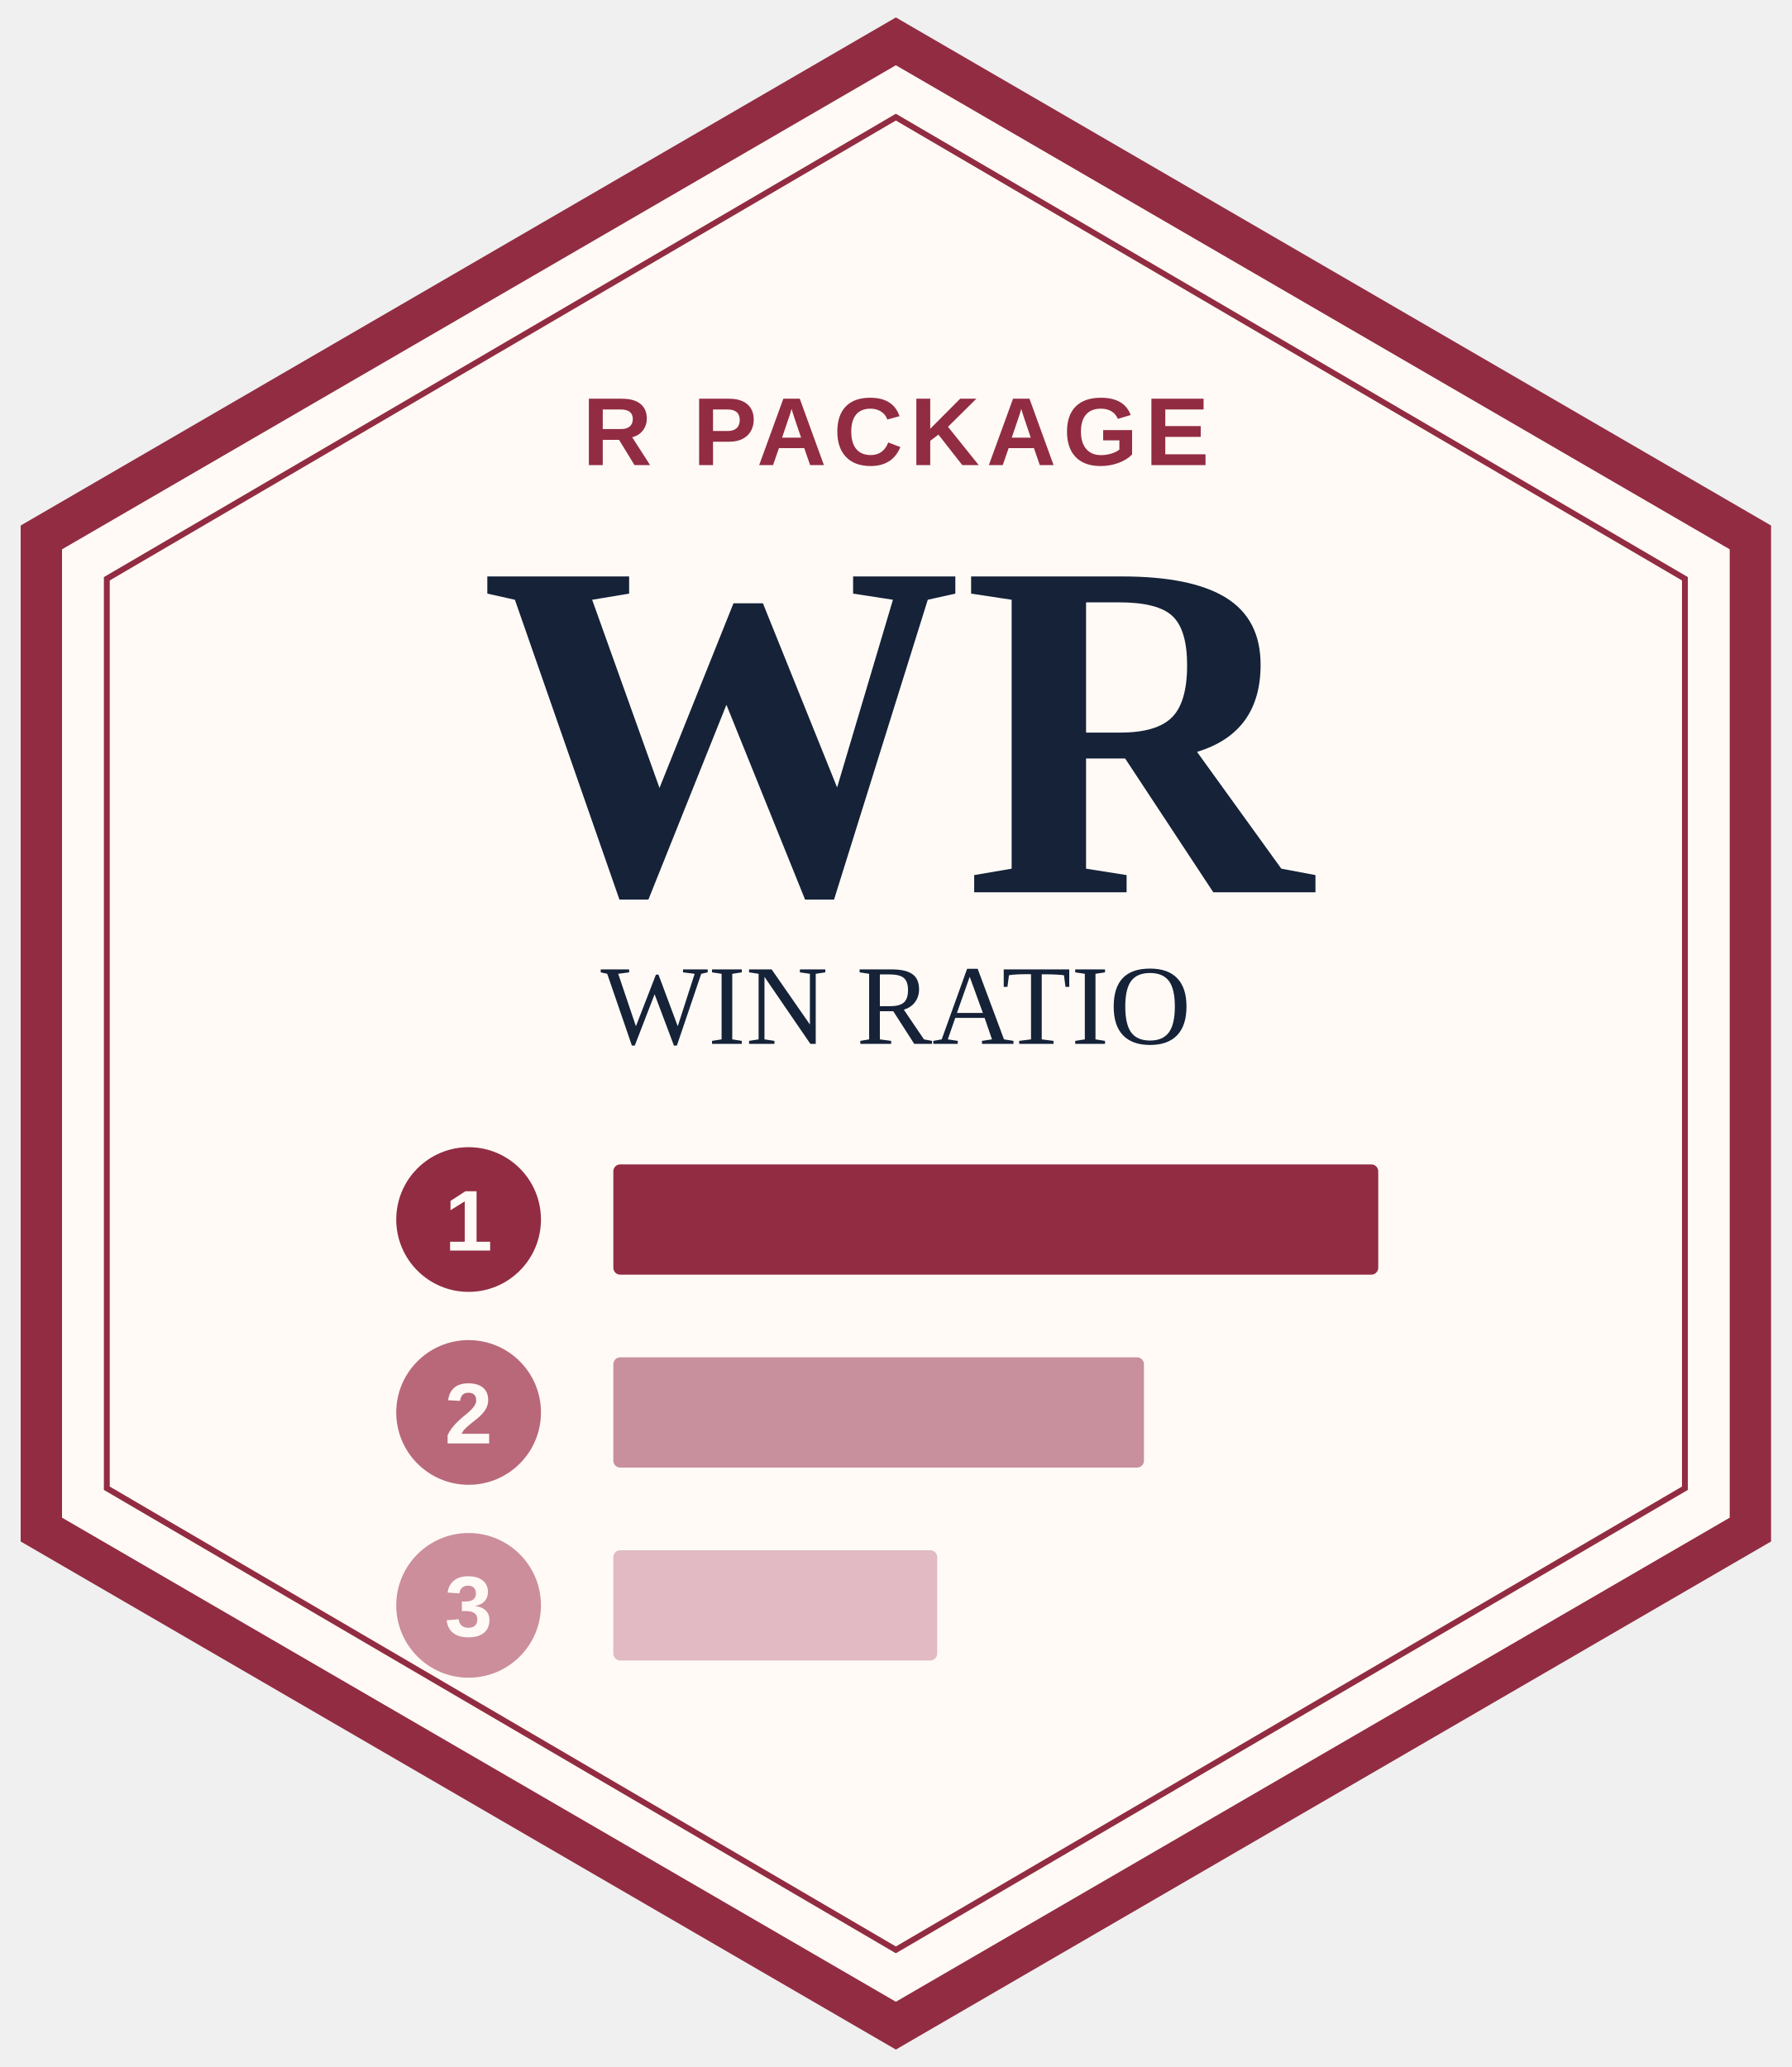
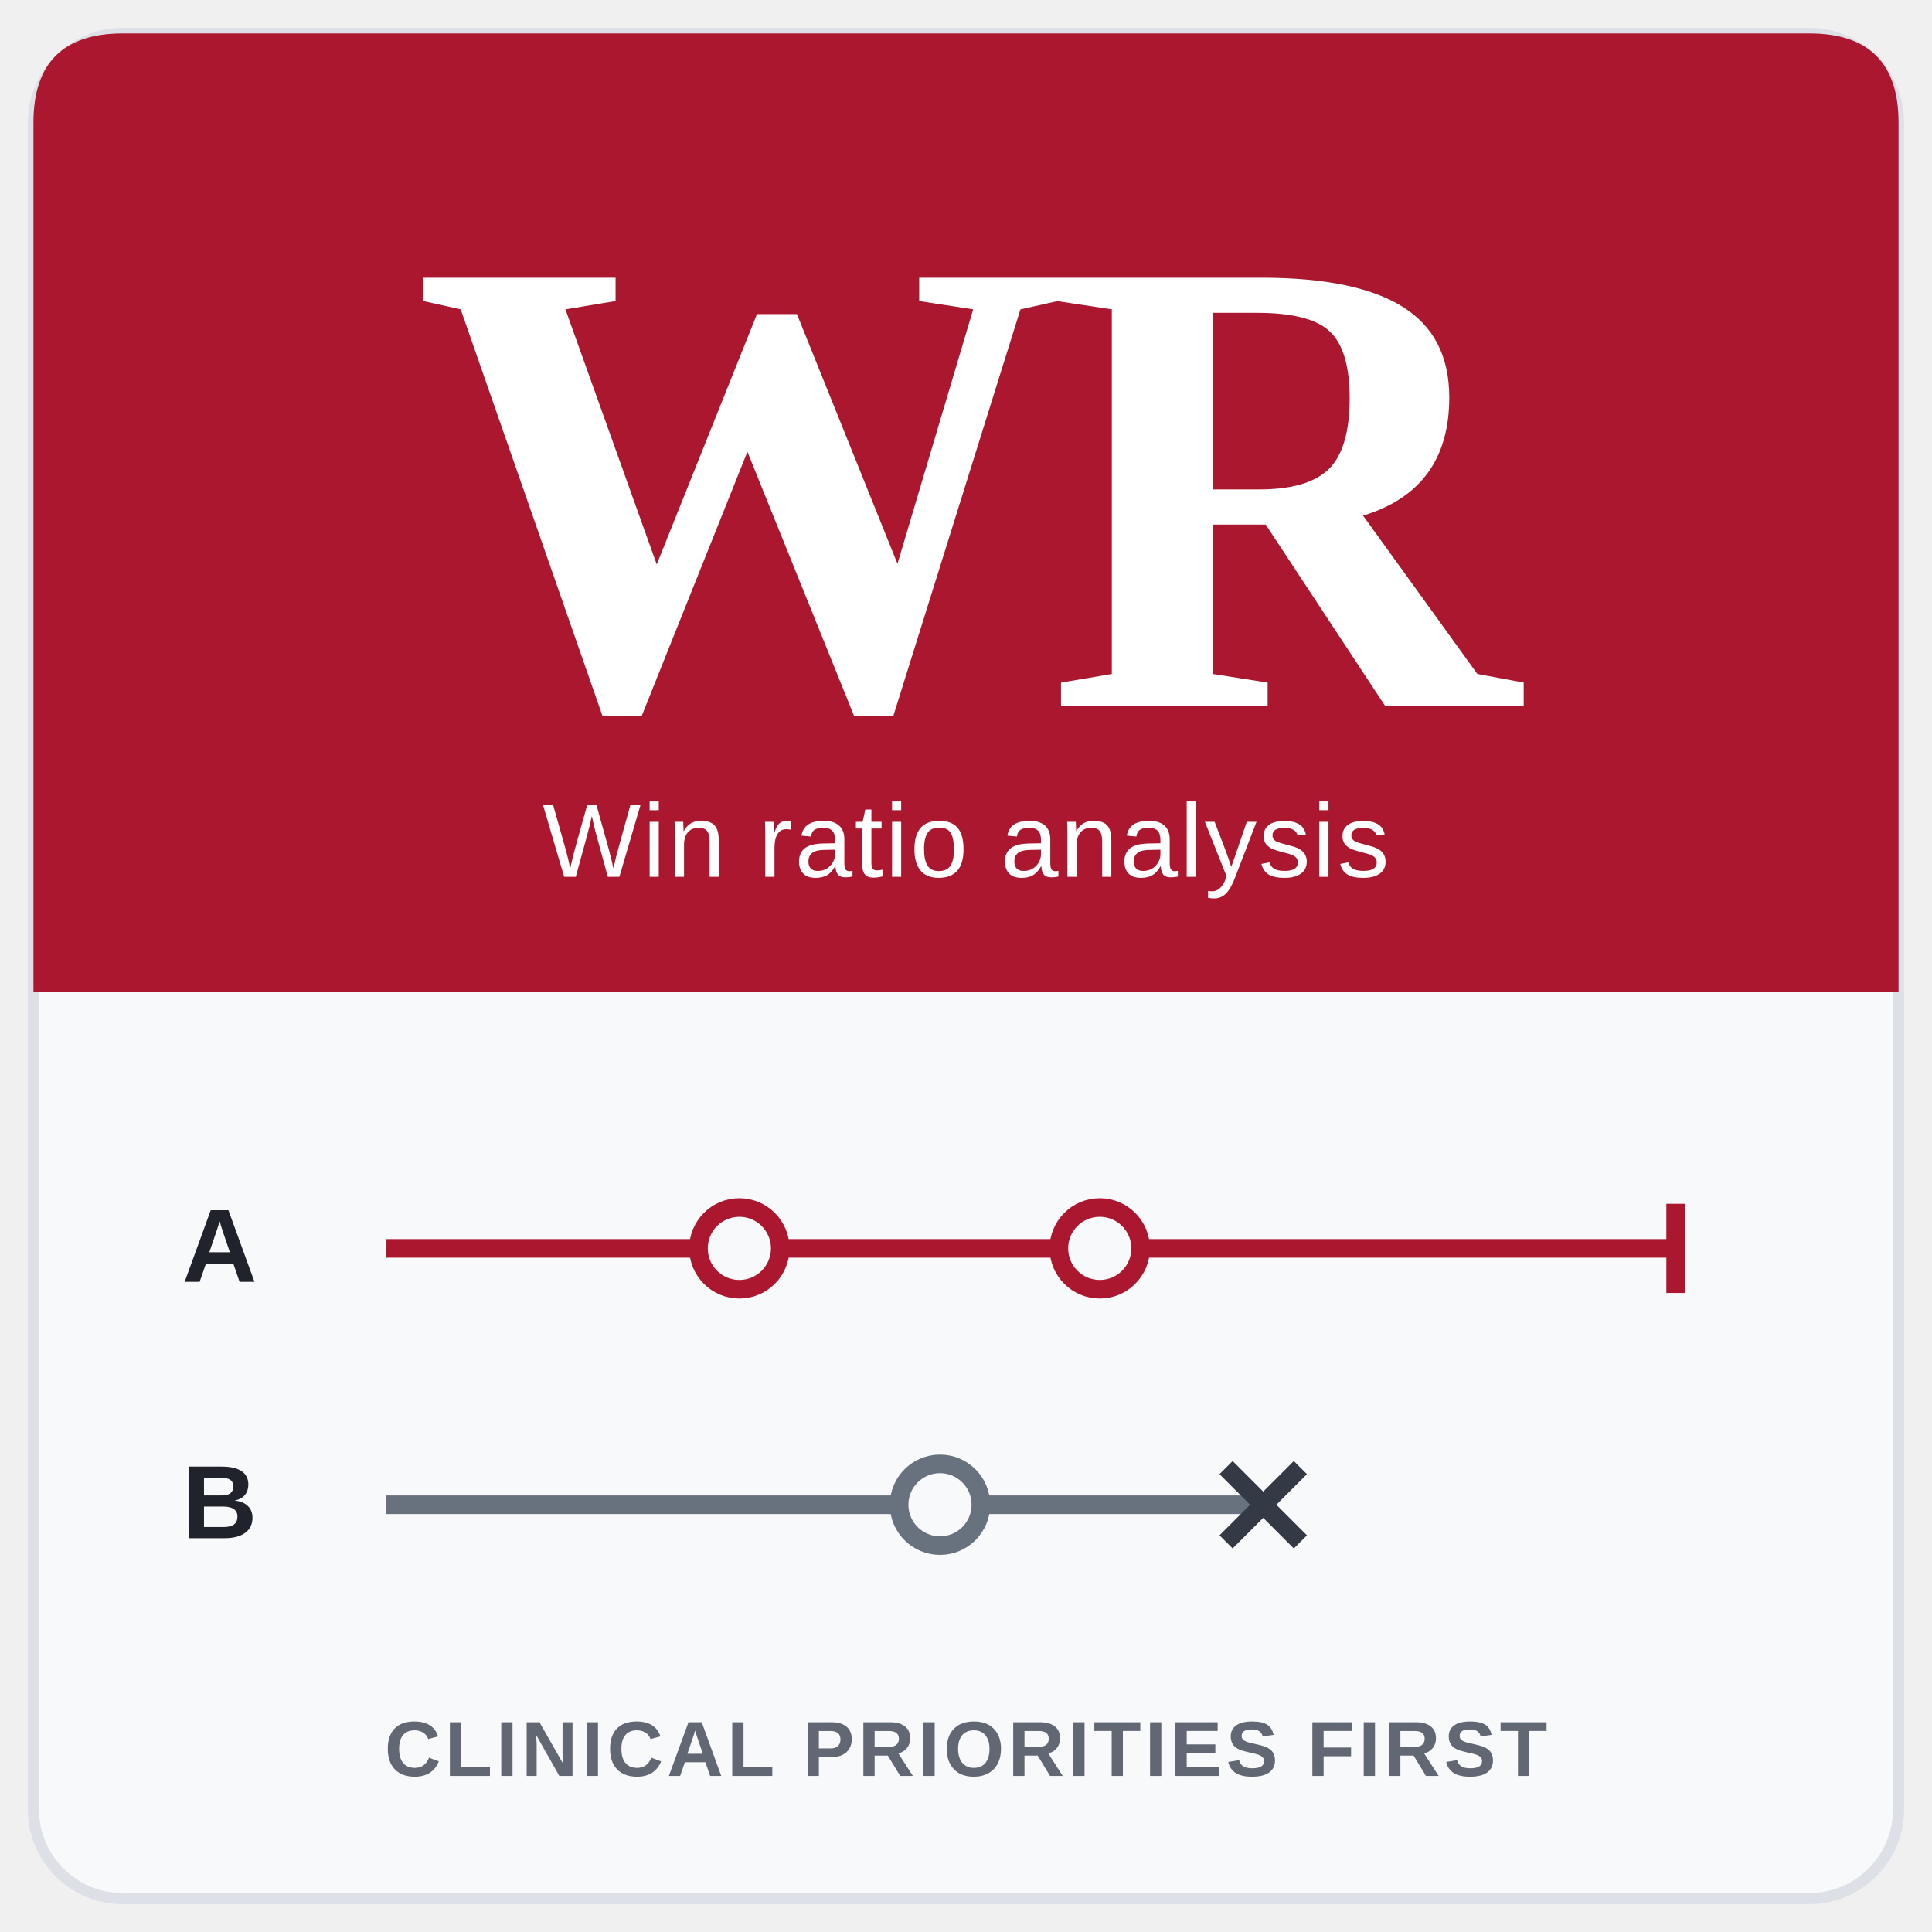
- <svg xmlns="http://www.w3.org/2000/svg" viewBox="0 0 520 600" role="img" aria-labelledby="title desc">
-   <path d="M260 12 508 156v288L260 588 12 444V156Z" fill="#fffaf6" stroke="#922c42" stroke-width="12" />
-   <path d="M260 34 489 168v264L260 566 31 432V168Z" fill="none" stroke="#922c42" stroke-width="1.7" />
-   <text x="260" y="135" text-anchor="middle" fill="#922c42" font-family="Arial,sans-serif" font-size="28" font-weight="700" letter-spacing="2">R PACKAGE</text>
-   <g fill="#152238" text-anchor="middle" font-family="Georgia,'Times New Roman',serif">
-     <text x="260" y="259" font-size="140" font-weight="700">WR</text>
-     <text x="260" y="303" font-size="33">WIN RATIO</text>
+ <svg xmlns="http://www.w3.org/2000/svg" viewBox="0 0 520 520" role="img" aria-labelledby="title desc">
+   <rect x="9" y="9" width="502" height="502" rx="24" fill="#f8f9fb" stroke="#dde1e7" stroke-width="3" />
+   <path d="M33 9H487Q511 9 511 33V267H9V33Q9 9 33 9Z" fill="#ac1730" />
+   <text x="260" y="190" text-anchor="middle" fill="#fff" font-family="Georgia,'Times New Roman',serif" font-size="176" font-weight="700" letter-spacing="-6">WR</text>
+   <text x="260" y="236" text-anchor="middle" fill="#fff" font-family="Arial,Helvetica,sans-serif" font-size="28" letter-spacing=".5">Win ratio analysis</text>
+   <g fill="#20232c" font-family="Arial,Helvetica,sans-serif" font-size="28" font-weight="600">
+     <text x="49" y="345">A</text>
+     <text x="49" y="414">B</text>
  </g>
-   <g font-family="Arial,sans-serif" font-size="25" font-weight="700" text-anchor="middle">
-     <circle cx="136" cy="354" r="21" fill="#922c42" />
-     <circle cx="136" cy="410" r="21" fill="#b9687a" />
-     <circle cx="136" cy="466" r="21" fill="#cc8e9b" />
-     <g fill="#fffaf6">
-       <text x="136" y="363">1</text>
-       <text x="136" y="419">2</text>
-       <text x="136" y="475">3</text>
-     </g>
+   <path d="M104 336H451" fill="none" stroke="#ac1730" stroke-width="5" />
+   <path d="M104 405H340" fill="none" stroke="#68727e" stroke-width="5" />
+   <g fill="#f8f9fb" stroke="#ac1730" stroke-width="5">
+     <circle cx="199" cy="336" r="11" />
+     <circle cx="296" cy="336" r="11" />
  </g>
-   <rect x="178" y="338" width="222" height="32" rx="2" fill="#922c42" />
-   <rect x="178" y="394" width="154" height="32" rx="2" fill="#c88f9c" />
-   <rect x="178" y="450" width="94" height="32" rx="2" fill="#e1bac3" />
+   <circle cx="253" cy="405" r="11" fill="#f8f9fb" stroke="#68727e" stroke-width="5" />
+   <path d="M451 324v24" stroke="#ac1730" stroke-width="5" />
+   <path d="M330 395l20 20m0-20-20 20" stroke="#343a45" stroke-width="5" />
+   <text x="260" y="478" text-anchor="middle" fill="#616773" font-family="Arial,Helvetica,sans-serif" font-size="21" font-weight="600" letter-spacing="1">CLINICAL PRIORITIES FIRST</text>
</svg>
